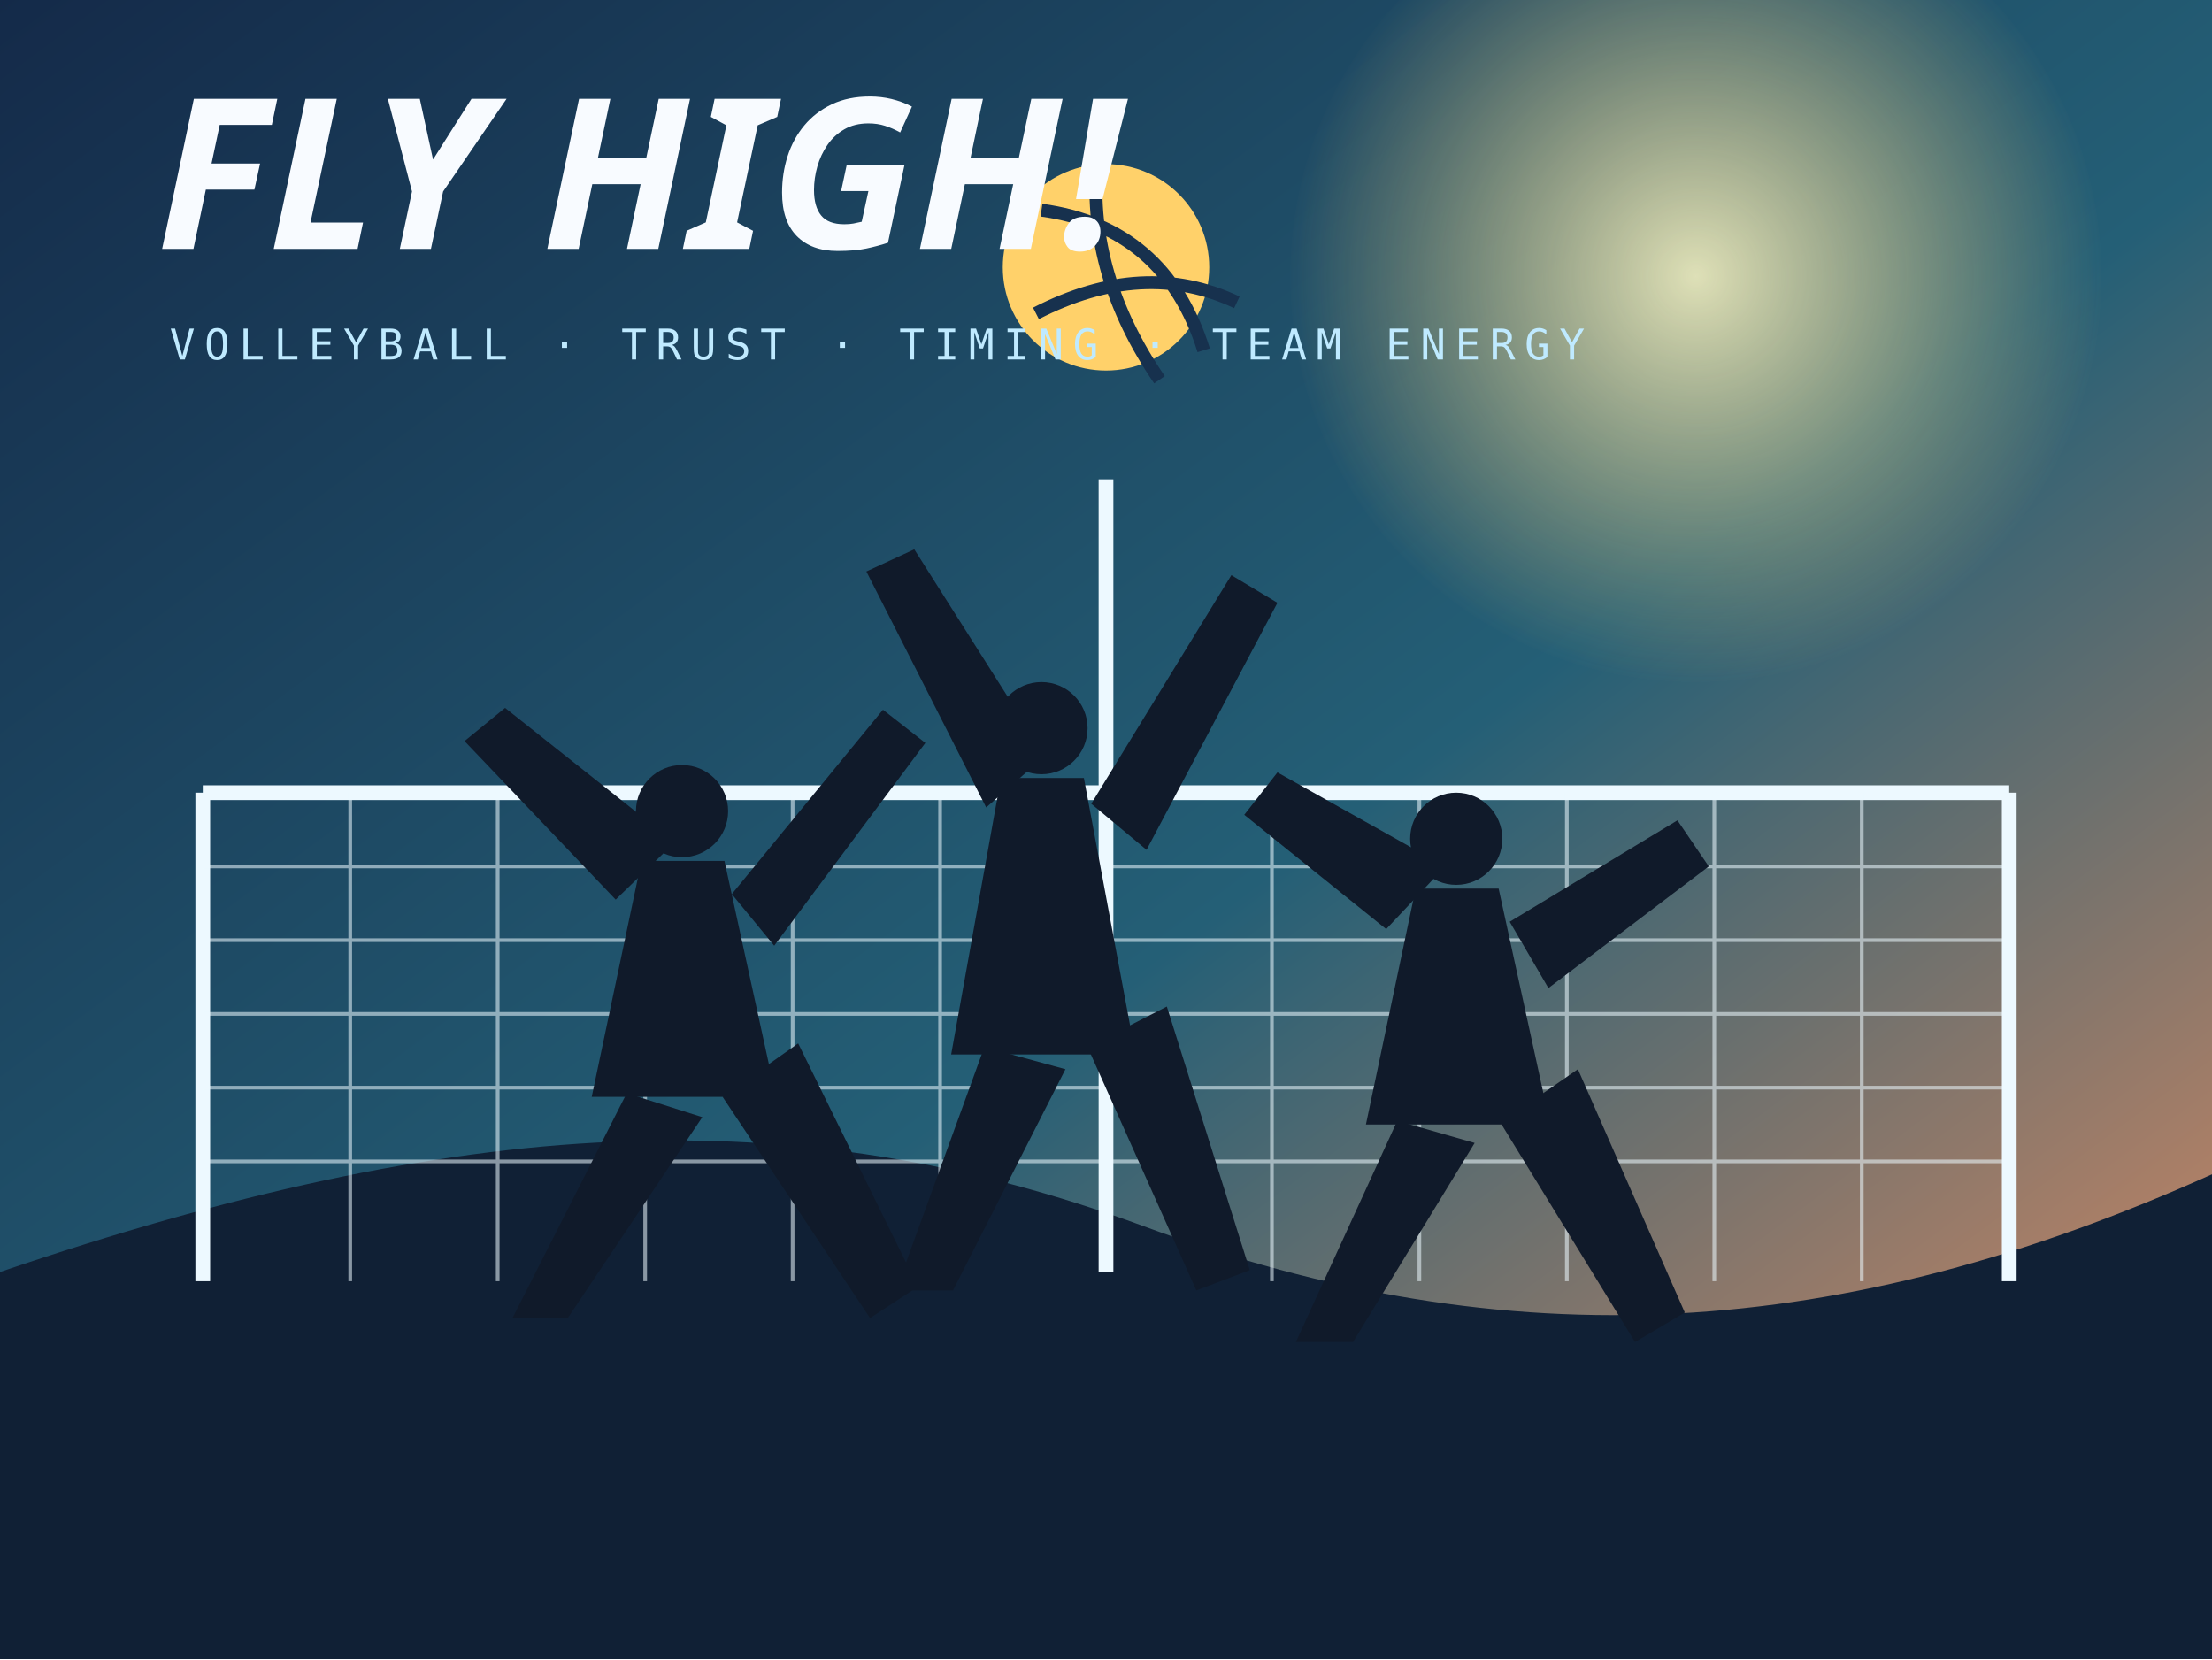
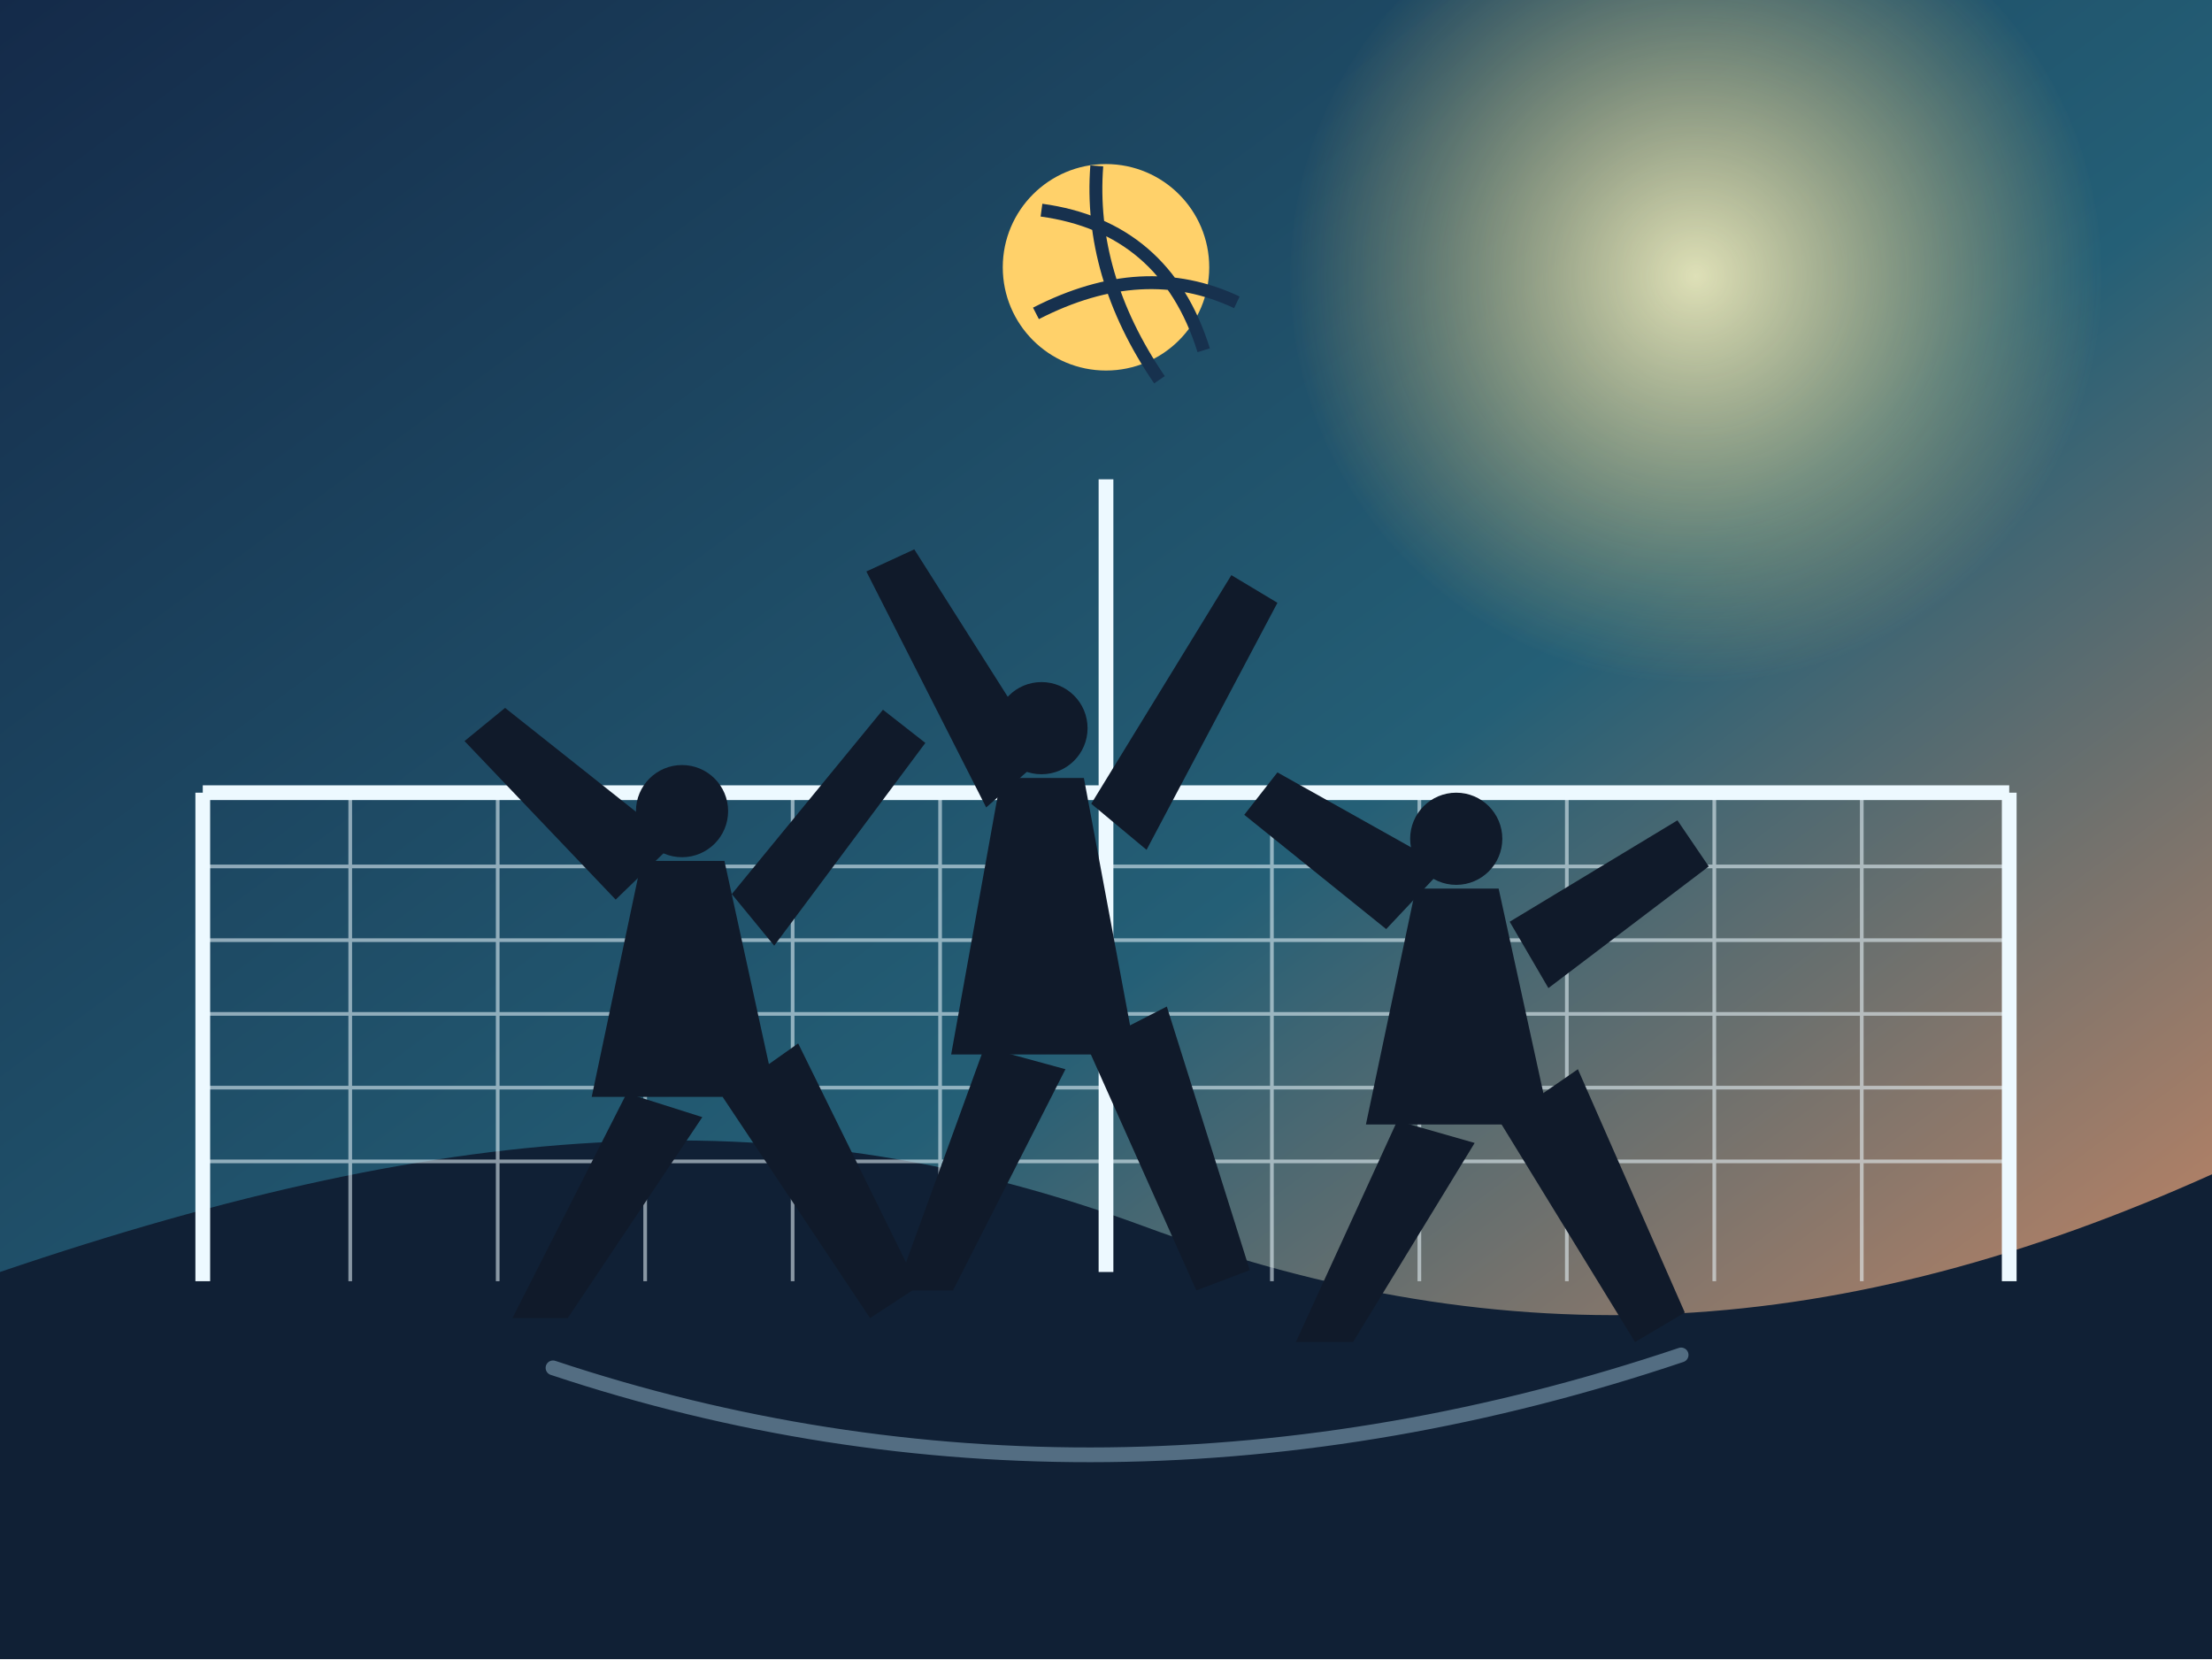
- <svg xmlns="http://www.w3.org/2000/svg" viewBox="0 0 1200 900" role="img" aria-labelledby="t d">
+ <svg xmlns="http://www.w3.org/2000/svg" viewBox="0 0 1200 900" role="img" aria-labelledby="title desc">
  <defs>
    <linearGradient id="bg" x1="0" y1="0" x2="1" y2="1">
      <stop stop-color="#142a49" />
      <stop offset=".55" stop-color="#245f76" />
      <stop offset="1" stop-color="#ef8f5f" />
    </linearGradient>
    <radialGradient id="sun">
      <stop stop-color="#fff8c4" />
      <stop offset="1" stop-color="#ffd06c" stop-opacity="0" />
    </radialGradient>
  </defs>
  <rect width="1200" height="900" fill="url(#bg)" />
  <circle cx="920" cy="150" r="220" fill="url(#sun)" opacity=".85" />
  <path d="M0 690c250-85 430-95 620-25 200 74 380 62 580-28v263H0z" fill="#102035" />
  <g stroke="#edf9ff" stroke-width="8">
    <path d="M110 430h980M600 260v430" />
    <path d="M110 430v265M1090 430v265" />
  </g>
  <g stroke="#edf9ff" stroke-width="2" opacity=".55">
    <path d="M110 470h980M110 510h980M110 550h980M110 590h980M110 630h980" />
    <path d="M190 430v265M270 430v265M350 430v265M430 430v265M510 430v265M690 430v265M770 430v265M850 430v265M930 430v265M1010 430v265" />
  </g>
  <g fill="#ffd16a">
    <circle cx="600" cy="145" r="56" />
    <path d="M565 114c44 6 74 31 88 76M562 170c39-20 75-22 109-6M595 90c-3 39 8 78 34 116" fill="none" stroke="#17314e" stroke-width="7" />
  </g>
  <g fill="#101a2a">
    <g transform="translate(315 405)">
      <circle cx="55" cy="35" r="25" />
      <path d="M33 62h45l28 128H6z" />
      <path d="M19 83l-82-86 22-18 92 73zM82 80l82-100 23 18-82 110z" />
      <path d="M25 188l-62 122h30l73-109zM77 190l80 120 26-17-65-132z" />
    </g>
    <g transform="translate(510 360)">
      <circle cx="55" cy="35" r="25" />
      <path d="M33 62h45l28 150H6z" />
      <path d="M25 78l-65-128 26-12 71 112zM82 76l76-124 25 15-71 134z" />
      <path d="M24 208l-48 132h31l61-120zM80 208l59 132 29-11-45-143z" />
    </g>
    <g transform="translate(735 420)">
      <circle cx="55" cy="35" r="25" />
      <path d="M33 62h45l28 128H6z" />
      <path d="M17 84l-77-62 18-23 91 51zM84 80l91-55 17 25-87 66z" />
      <path d="M23 188l-55 120h31l66-108zM79 189l73 119 27-16-58-132z" />
    </g>
  </g>
-   <text x="85" y="135" font-family="system-ui" font-size="114" font-style="italic" font-weight="900" fill="#f8fbff">FLY HIGH!</text>
-   <text x="92" y="195" font-family="monospace" font-size="23" letter-spacing="5" fill="#bfeaff">VOLLEYBALL · TRUST · TIMING · TEAM ENERGY</text>
+   <path d="M300 742c195 65 404 63 612-7" fill="none" stroke="#bfeaff" stroke-width="8" stroke-linecap="round" opacity=".38" />
</svg>
